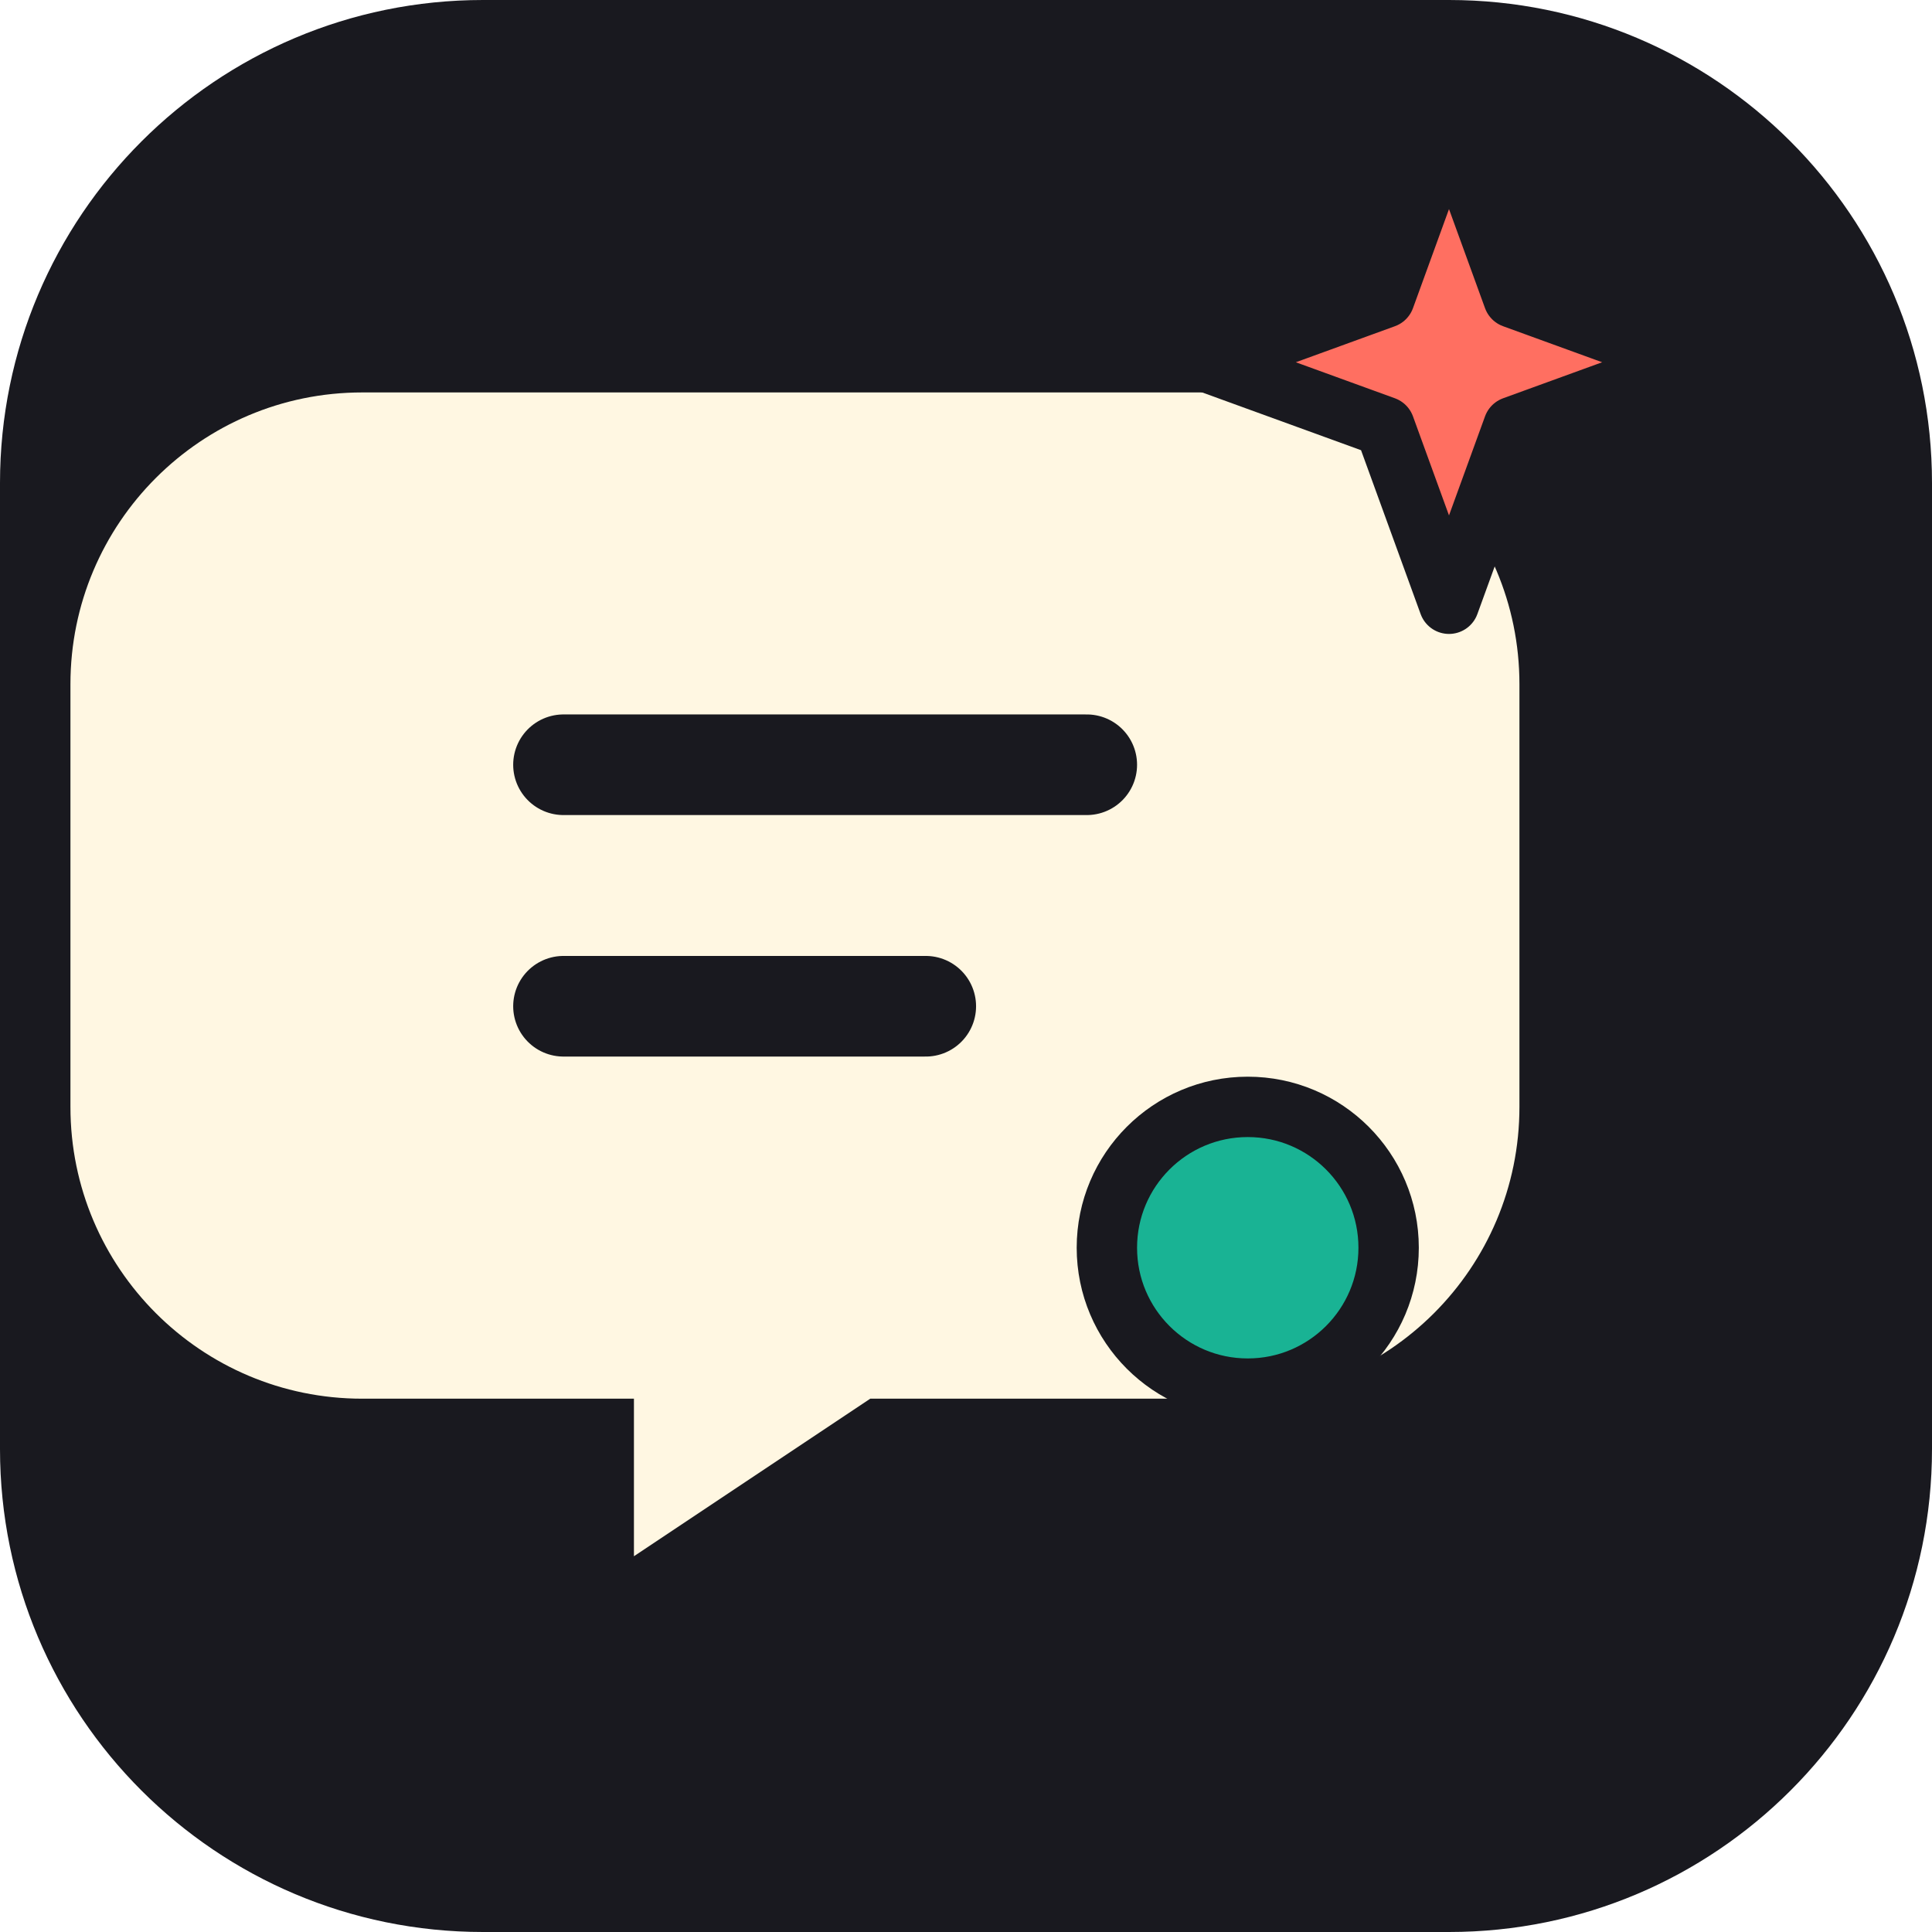
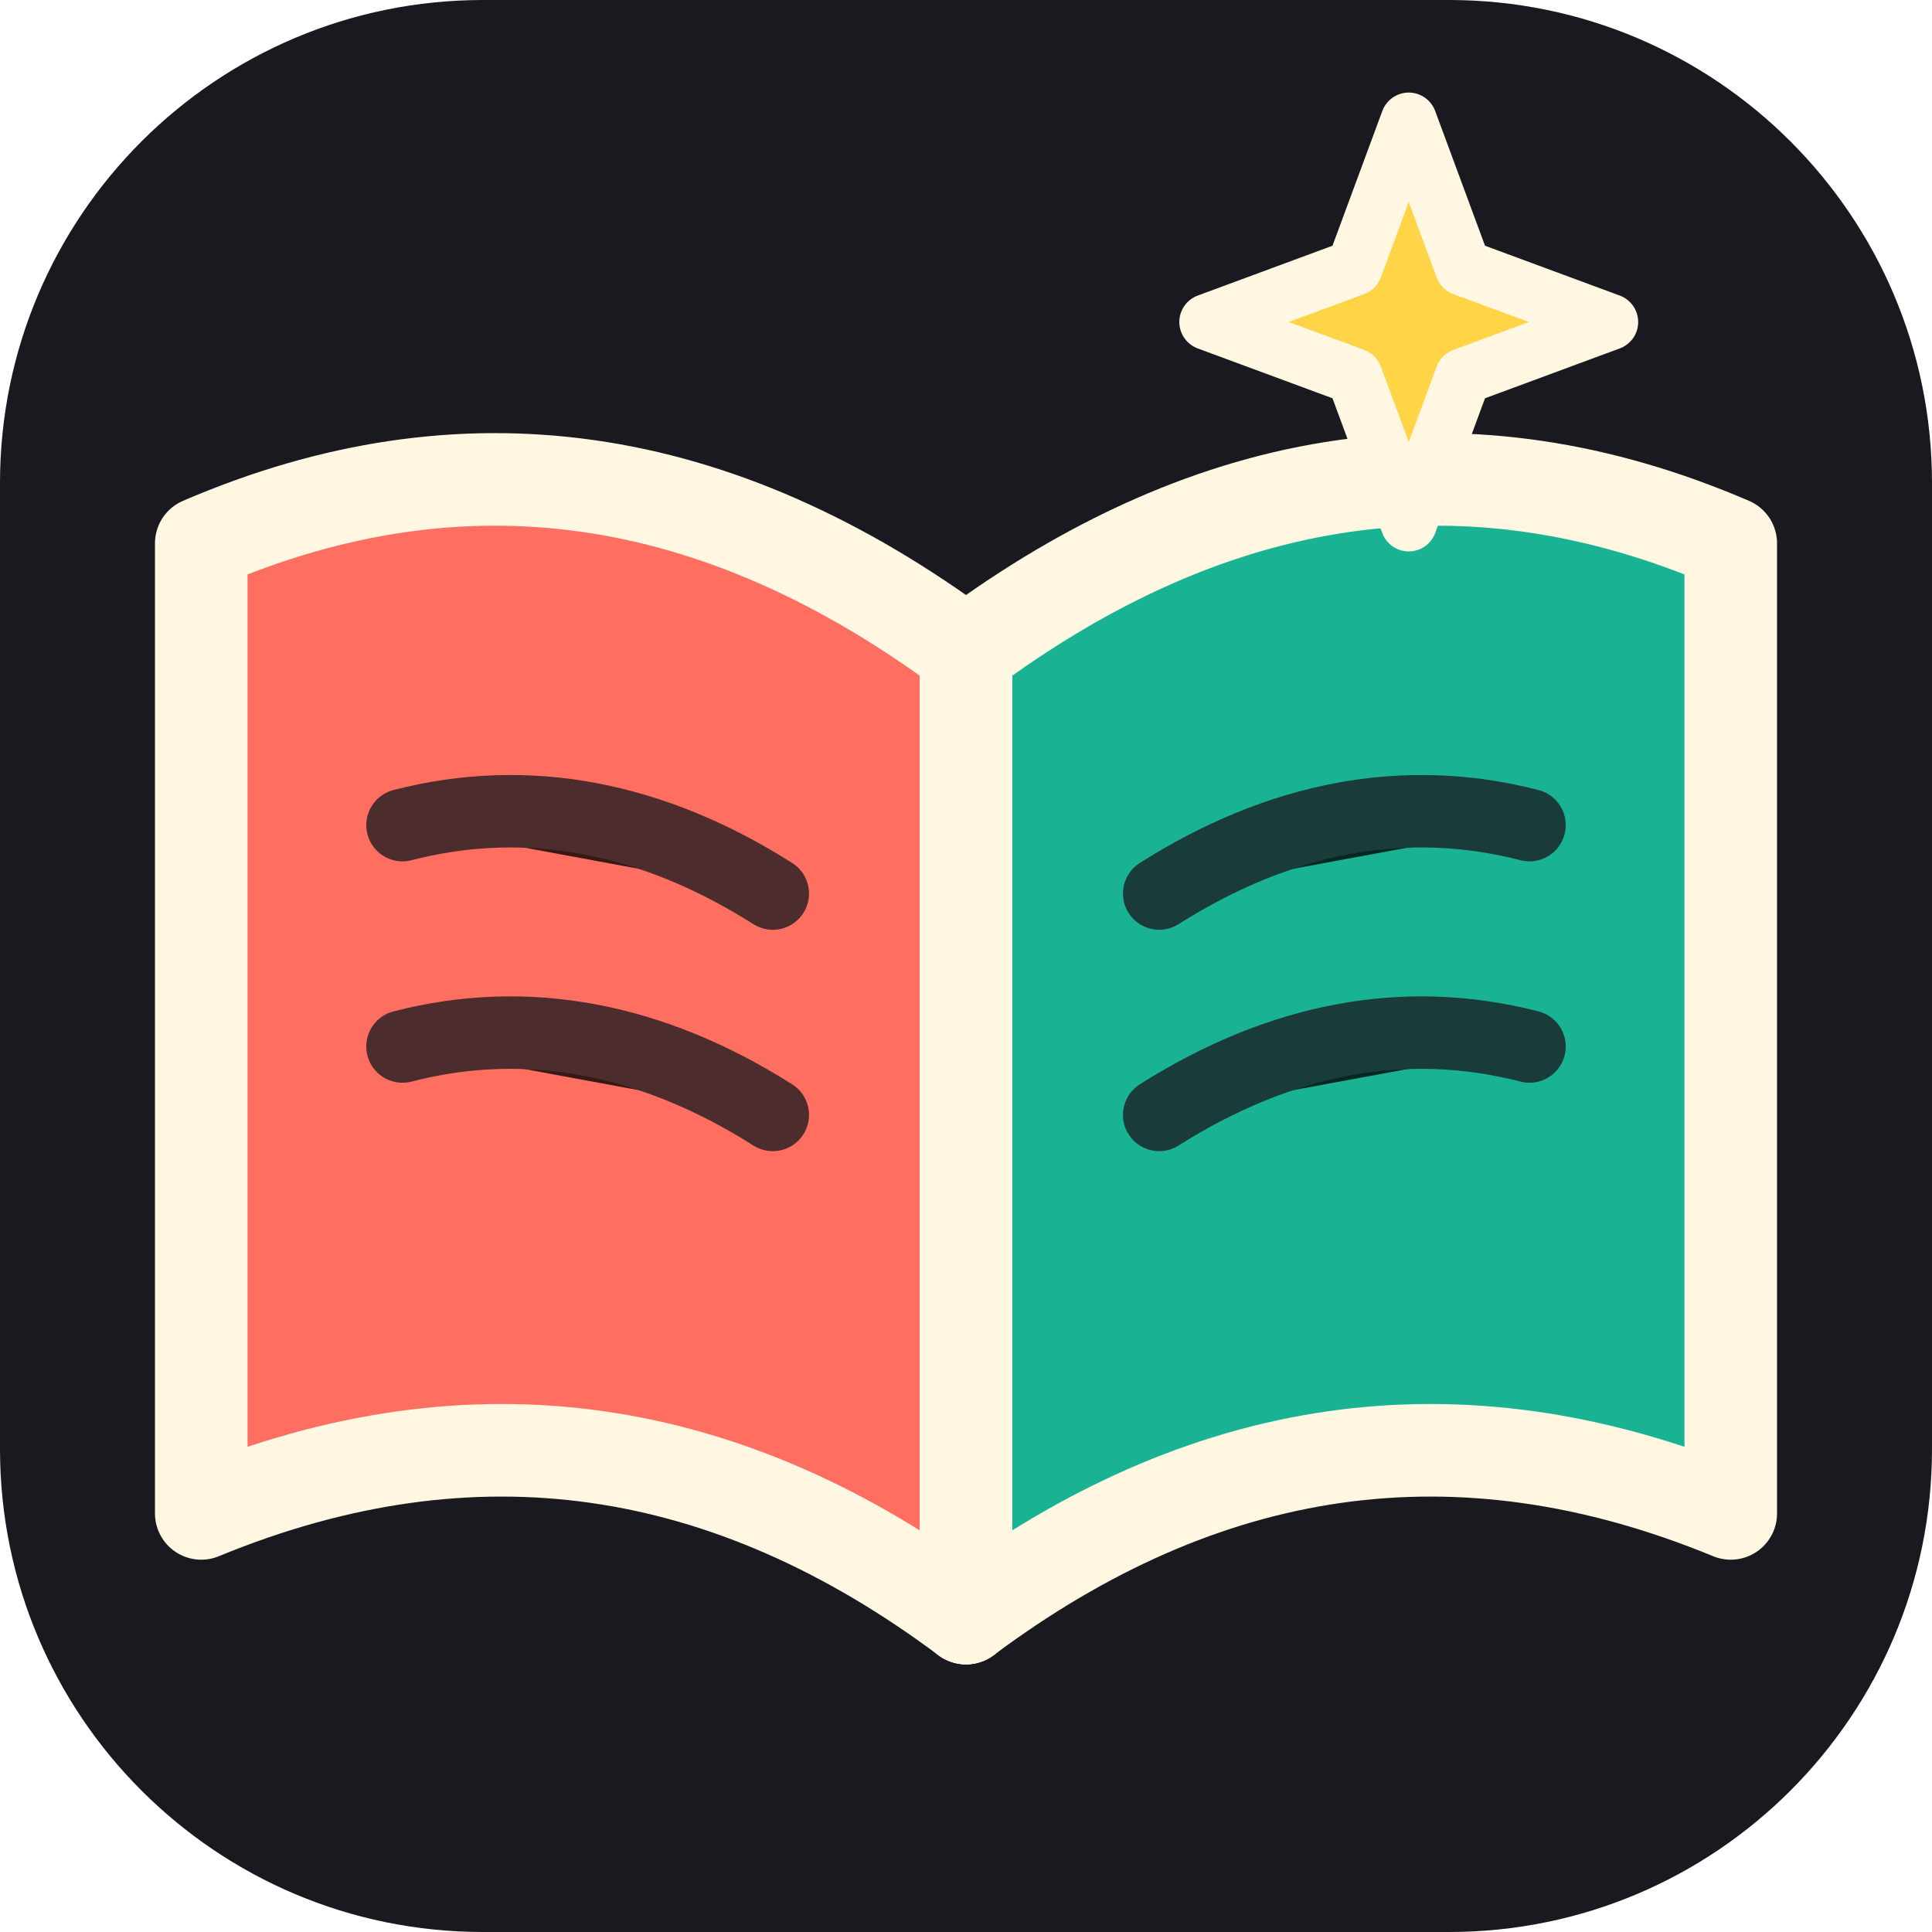
<svg xmlns="http://www.w3.org/2000/svg" viewBox="0 0 48 48">
  <rect width="48" height="48" rx="12" fill="#19191f" />
-   <path d="M9 8.5h21.5A8.5 8.5 0 0 1 39 17v10.5a8.5 8.5 0 0 1-8.5 8.5H22l-7.5 5v-5H9A8.5 8.5 0 0 1 .5 27.5V17A8.5 8.5 0 0 1 9 8.5Z" fill="#fff7e2" stroke="#19191f" stroke-width="2.5" />
-   <path d="M14 19h13M14 25h9" stroke="#19191f" stroke-width="2.5" stroke-linecap="round" />
-   <path d="m36 3 1.6 4.4L42 9l-4.4 1.6L36 15l-1.6-4.4L30 9l4.4-1.6L36 3Z" fill="#ff6f61" stroke="#19191f" stroke-width="1.5" stroke-linejoin="round" />
-   <circle cx="31" cy="31" r="3.5" fill="#19b394" stroke="#19191f" stroke-width="1.5" />
+   <path d="M5 13.5c6.5-2.8 12.8-1.9 19 2.7v24c-5.9-4.4-12.2-5.4-19-2.6v-24Z" fill="#ff6f61" stroke="#fff7e2" stroke-width="2.3" stroke-linejoin="round" />
+   <path d="M43 13.5c-6.5-2.8-12.8-1.9-19 2.7v24c5.9-4.4 12.2-5.4 19-2.6v-24Z" fill="#19b394" stroke="#fff7e2" stroke-width="2.3" stroke-linejoin="round" />
+   <path d="M24 16.2v24" stroke="#fff7e2" stroke-width="2.3" stroke-linecap="round" />
+   <path d="M10 20.5c3.1-.8 6.2-.2 9.2 1.7M10 26c3.1-.8 6.2-.2 9.2 1.7M38 20.5c-3.1-.8-6.2-.2-9.2 1.7M38 26c-3.1-.8-6.2-.2-9.2 1.7" stroke="#19191f" stroke-width="1.8" stroke-linecap="round" opacity=".78" />
+   <path d="m35 3 1.35 3.65L40 8l-3.65 1.35L35 13l-1.35-3.65L30 8l3.65-1.35L35 3Z" fill="#ffd447" stroke="#fff7e2" stroke-width="1.4" stroke-linejoin="round" />
</svg>
